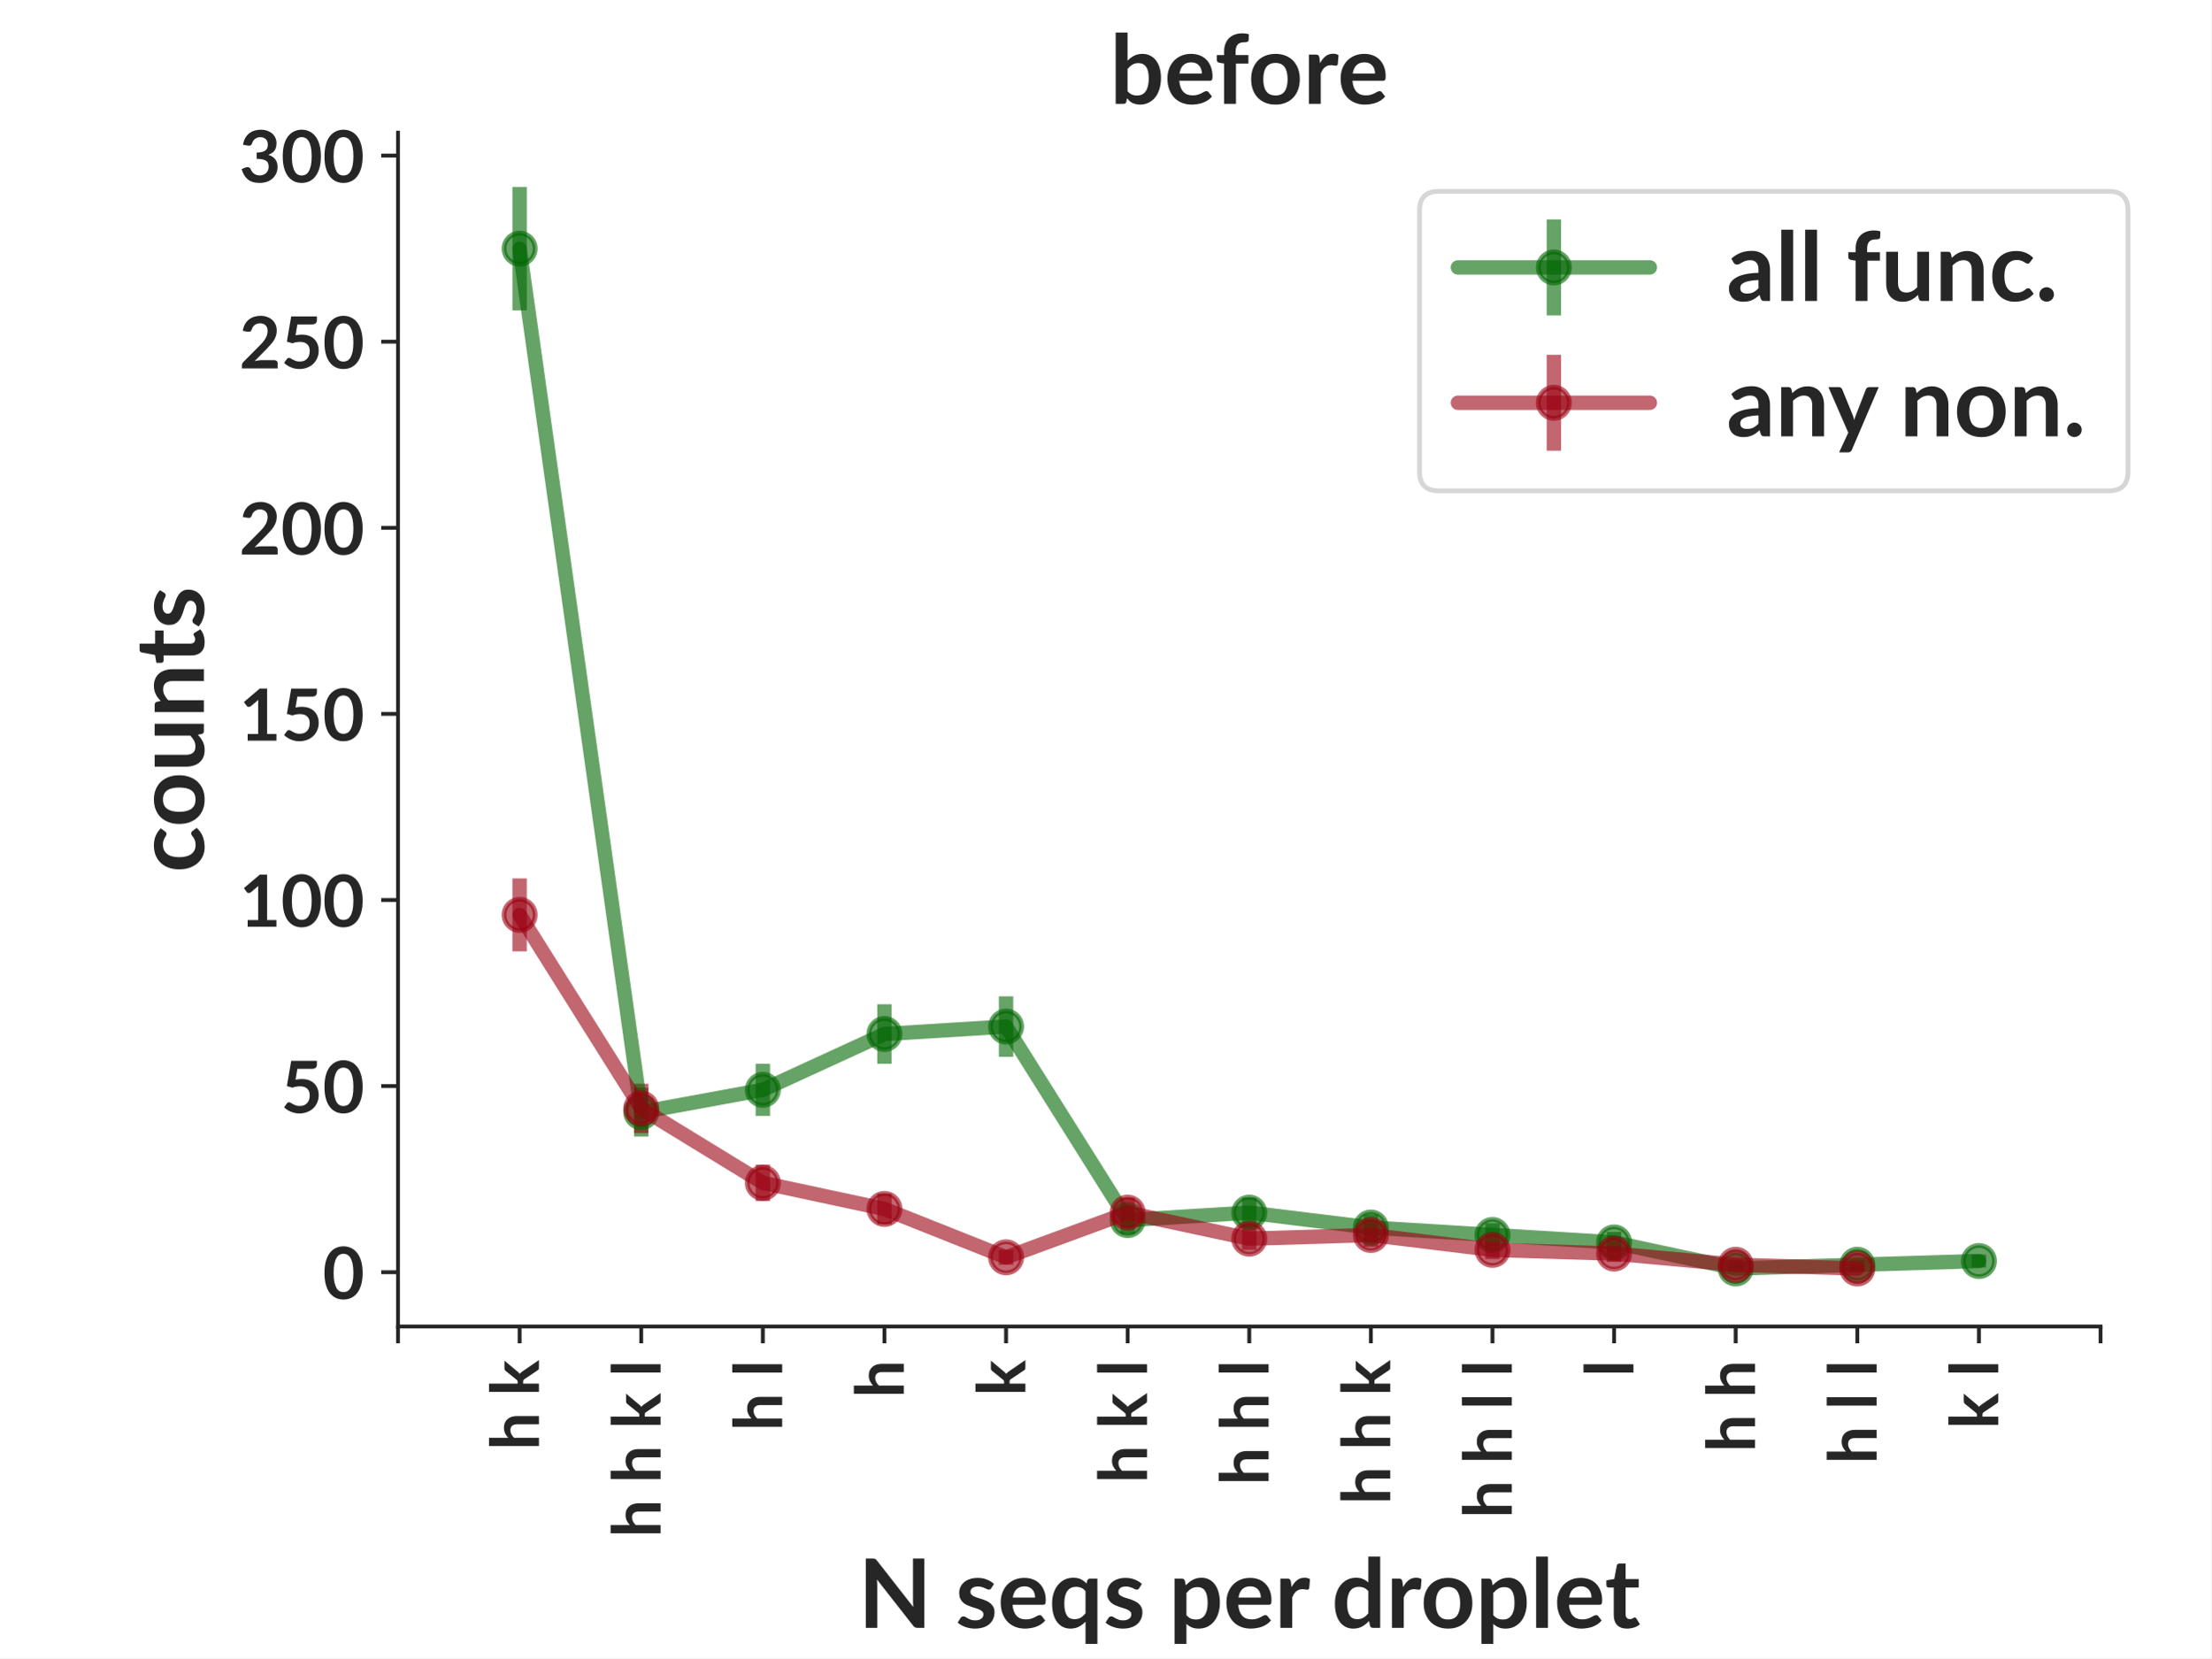
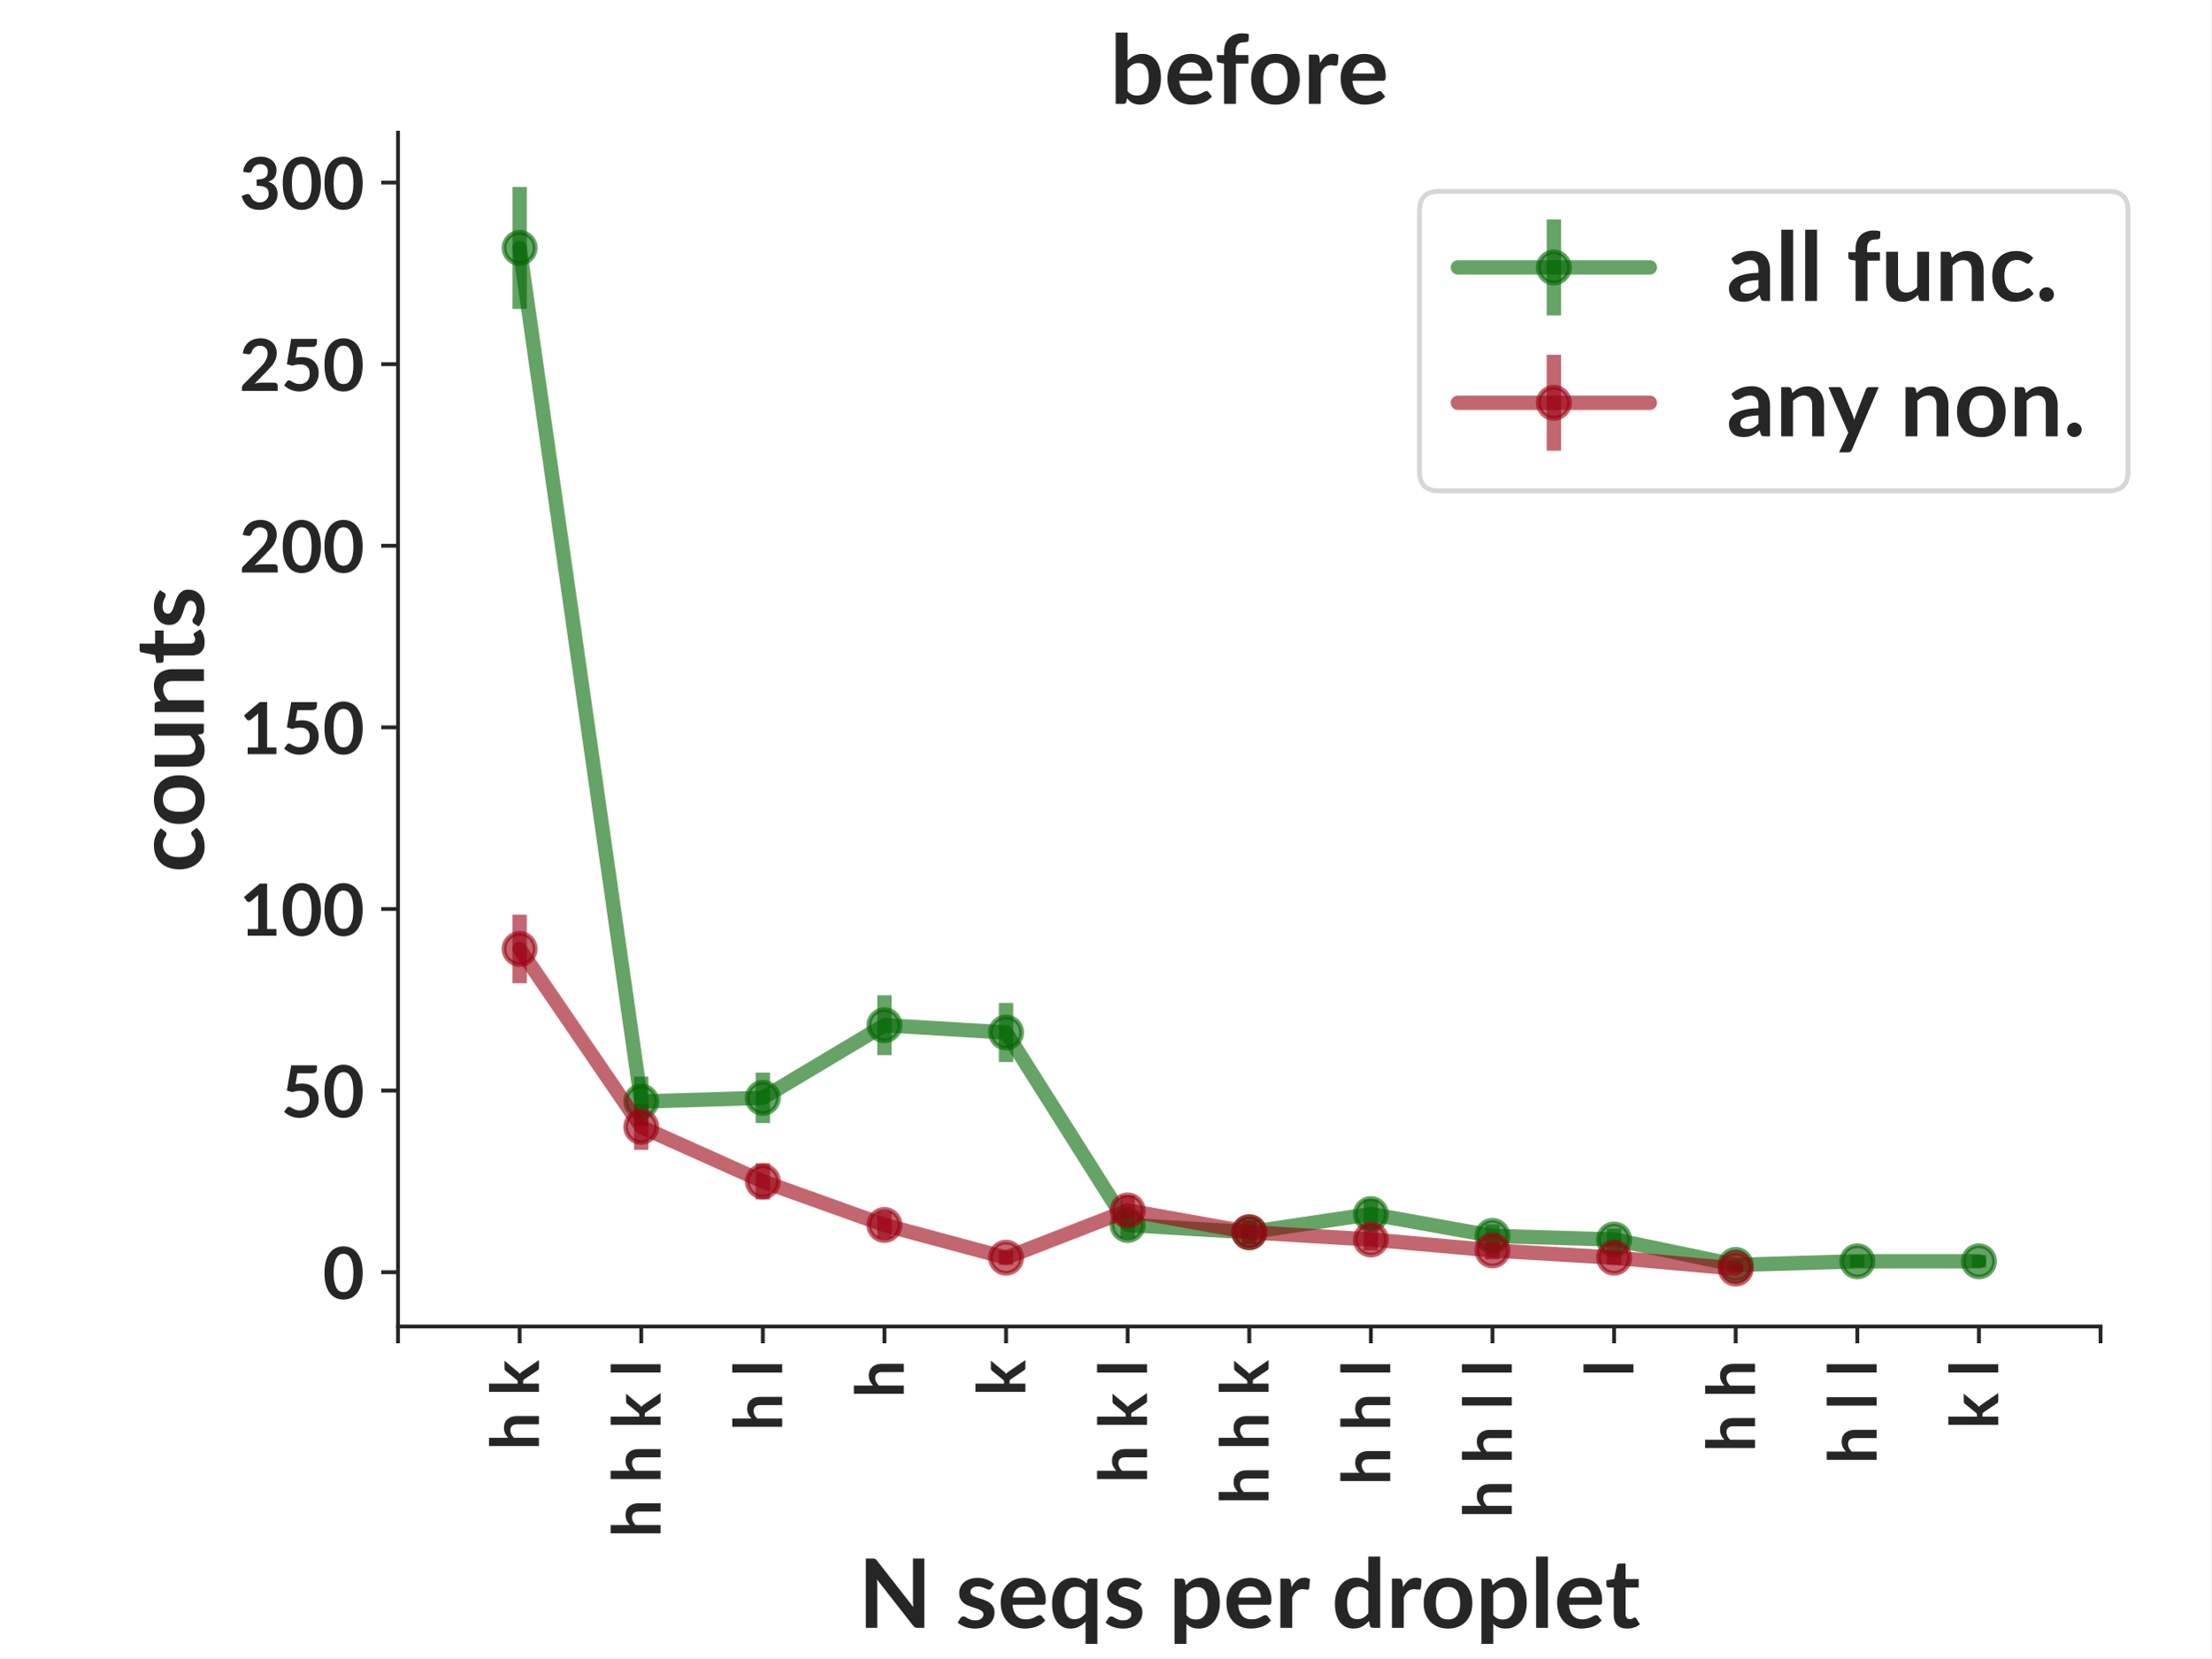
<svg xmlns="http://www.w3.org/2000/svg" xmlns:xlink="http://www.w3.org/1999/xlink" width="460.8pt" height="345.6pt" viewBox="0 0 460.8 345.6" version="1.1">
  <defs>
    <style type="text/css">*{stroke-linejoin: round; stroke-linecap: butt}</style>
  </defs>
  <g id="figure_1">
    <g id="patch_1">
      <path d="M 0 345.6  L 460.8 345.6  L 460.8 0  L 0 0  z " style="fill: #ffffff" />
    </g>
    <g id="axes_1">
      <g id="patch_2">
        <path d="M 82.944 276.48  L 437.76 276.48  L 437.76 27.648  L 82.944 27.648  z " style="fill: #ffffff" />
      </g>
      <g id="matplotlib.axis_1">
        <g id="xtick_1">
          <g id="line2d_1">
            <defs>
-               <path id="m51df8572fc" d="M 0 0  L 0 3.5  " style="stroke: #262626; stroke-width: 0.8" />
+               <path id="m51bdcc3506" d="M 0 0  L 0 3.5  " style="stroke: #262626; stroke-width: 0.8" />
            </defs>
            <g>
-               <use xlink:href="#m51df8572fc" x="82.944" y="276.48" style="fill: #262626; stroke: #262626; stroke-width: 0.8" />
+               <use xlink:href="#m51bdcc3506" x="82.944" y="276.48" style="fill: #262626; stroke: #262626; stroke-width: 0.8" />
            </g>
          </g>
        </g>
        <g id="xtick_2">
          <g id="line2d_2">
            <g>
-               <use xlink:href="#m51df8572fc" x="108.288" y="276.48" style="fill: #262626; stroke: #262626; stroke-width: 0.8" />
+               <use xlink:href="#m51bdcc3506" x="108.288" y="276.48" style="fill: #262626; stroke: #262626; stroke-width: 0.8" />
            </g>
          </g>
          <g id="text_1">
            <text style="font-weight: 700; font-size: 14px; font-family: 'Lato'; fill: #262626" transform="translate(112.3163 302.2619) rotate(-90)">h k</text>
          </g>
        </g>
        <g id="xtick_3">
          <g id="line2d_3">
            <g>
-               <use xlink:href="#m51df8572fc" x="133.632" y="276.48" style="fill: #262626; stroke: #262626; stroke-width: 0.8" />
+               <use xlink:href="#m51bdcc3506" x="133.632" y="276.48" style="fill: #262626; stroke: #262626; stroke-width: 0.8" />
            </g>
          </g>
          <g id="text_2">
            <text style="font-weight: 700; font-size: 14px; font-family: 'Lato'; fill: #262626" transform="translate(137.6603 320.44) rotate(-90)">h h k l</text>
          </g>
        </g>
        <g id="xtick_4">
          <g id="line2d_4">
            <g>
-               <use xlink:href="#m51df8572fc" x="158.976" y="276.48" style="fill: #262626; stroke: #262626; stroke-width: 0.8" />
+               <use xlink:href="#m51bdcc3506" x="158.976" y="276.48" style="fill: #262626; stroke: #262626; stroke-width: 0.8" />
            </g>
          </g>
          <g id="text_3">
            <text style="font-weight: 700; font-size: 14px; font-family: 'Lato'; fill: #262626" transform="translate(163.0043 298.2566) rotate(-90)">h l</text>
          </g>
        </g>
        <g id="xtick_5">
          <g id="line2d_5">
            <g>
-               <use xlink:href="#m51df8572fc" x="184.32" y="276.48" style="fill: #262626; stroke: #262626; stroke-width: 0.8" />
+               <use xlink:href="#m51bdcc3506" x="184.32" y="276.48" style="fill: #262626; stroke: #262626; stroke-width: 0.8" />
            </g>
          </g>
          <g id="text_4">
            <text style="font-weight: 700; font-size: 14px; font-family: 'Lato'; fill: #262626" transform="translate(188.3483 291.3769) rotate(-90)">h</text>
          </g>
        </g>
        <g id="xtick_6">
          <g id="line2d_6">
            <g>
-               <use xlink:href="#m51df8572fc" x="209.664" y="276.48" style="fill: #262626; stroke: #262626; stroke-width: 0.8" />
+               <use xlink:href="#m51bdcc3506" x="209.664" y="276.48" style="fill: #262626; stroke: #262626; stroke-width: 0.8" />
            </g>
          </g>
          <g id="text_5">
            <text style="font-weight: 700; font-size: 14px; font-family: 'Lato'; fill: #262626" transform="translate(213.6923 290.9634) rotate(-90)">k</text>
          </g>
        </g>
        <g id="xtick_7">
          <g id="line2d_7">
            <g>
-               <use xlink:href="#m51df8572fc" x="235.008" y="276.48" style="fill: #262626; stroke: #262626; stroke-width: 0.8" />
+               <use xlink:href="#m51bdcc3506" x="235.008" y="276.48" style="fill: #262626; stroke: #262626; stroke-width: 0.8" />
            </g>
          </g>
          <g id="text_6">
            <text style="font-weight: 700; font-size: 14px; font-family: 'Lato'; fill: #262626" transform="translate(239.0363 309.1416) rotate(-90)">h k l</text>
          </g>
        </g>
        <g id="xtick_8">
          <g id="line2d_8">
            <g>
-               <use xlink:href="#m51df8572fc" x="260.352" y="276.48" style="fill: #262626; stroke: #262626; stroke-width: 0.8" />
+               <use xlink:href="#m51bdcc3506" x="260.352" y="276.48" style="fill: #262626; stroke: #262626; stroke-width: 0.8" />
            </g>
          </g>
          <g id="text_7">
-             <text style="font-weight: 700; font-size: 14px; font-family: 'Lato'; fill: #262626" transform="translate(264.3803 309.555) rotate(-90)">h h l</text>
+             <text style="font-weight: 700; font-size: 14px; font-family: 'Lato'; fill: #262626" transform="translate(264.3803 313.5603) rotate(-90)">h h k</text>
          </g>
        </g>
        <g id="xtick_9">
          <g id="line2d_9">
            <g>
-               <use xlink:href="#m51df8572fc" x="285.696" y="276.48" style="fill: #262626; stroke: #262626; stroke-width: 0.8" />
+               <use xlink:href="#m51bdcc3506" x="285.696" y="276.48" style="fill: #262626; stroke: #262626; stroke-width: 0.8" />
            </g>
          </g>
          <g id="text_8">
-             <text style="font-weight: 700; font-size: 14px; font-family: 'Lato'; fill: #262626" transform="translate(289.7243 313.5603) rotate(-90)">h h k</text>
+             <text style="font-weight: 700; font-size: 14px; font-family: 'Lato'; fill: #262626" transform="translate(289.7243 309.555) rotate(-90)">h h l</text>
          </g>
        </g>
        <g id="xtick_10">
          <g id="line2d_10">
            <g>
-               <use xlink:href="#m51df8572fc" x="311.04" y="276.48" style="fill: #262626; stroke: #262626; stroke-width: 0.8" />
+               <use xlink:href="#m51bdcc3506" x="311.04" y="276.48" style="fill: #262626; stroke: #262626; stroke-width: 0.8" />
            </g>
          </g>
          <g id="text_9">
            <text style="font-weight: 700; font-size: 14px; font-family: 'Lato'; fill: #262626" transform="translate(315.0683 316.4347) rotate(-90)">h h l l</text>
          </g>
        </g>
        <g id="xtick_11">
          <g id="line2d_11">
            <g>
-               <use xlink:href="#m51df8572fc" x="336.384" y="276.48" style="fill: #262626; stroke: #262626; stroke-width: 0.8" />
+               <use xlink:href="#m51bdcc3506" x="336.384" y="276.48" style="fill: #262626; stroke: #262626; stroke-width: 0.8" />
            </g>
          </g>
          <g id="text_10">
            <text style="font-weight: 700; font-size: 14px; font-family: 'Lato'; fill: #262626" transform="translate(340.4123 286.9581) rotate(-90)">l</text>
          </g>
        </g>
        <g id="xtick_12">
          <g id="line2d_12">
            <g>
-               <use xlink:href="#m51df8572fc" x="361.728" y="276.48" style="fill: #262626; stroke: #262626; stroke-width: 0.8" />
+               <use xlink:href="#m51bdcc3506" x="361.728" y="276.48" style="fill: #262626; stroke: #262626; stroke-width: 0.8" />
            </g>
          </g>
          <g id="text_11">
            <text style="font-weight: 700; font-size: 14px; font-family: 'Lato'; fill: #262626" transform="translate(365.7563 302.6753) rotate(-90)">h h</text>
          </g>
        </g>
        <g id="xtick_13">
          <g id="line2d_13">
            <g>
-               <use xlink:href="#m51df8572fc" x="387.072" y="276.48" style="fill: #262626; stroke: #262626; stroke-width: 0.8" />
+               <use xlink:href="#m51bdcc3506" x="387.072" y="276.48" style="fill: #262626; stroke: #262626; stroke-width: 0.8" />
            </g>
          </g>
          <g id="text_12">
            <text style="font-weight: 700; font-size: 14px; font-family: 'Lato'; fill: #262626" transform="translate(391.1003 305.1363) rotate(-90)">h l l</text>
          </g>
        </g>
        <g id="xtick_14">
          <g id="line2d_14">
            <g>
-               <use xlink:href="#m51df8572fc" x="412.416" y="276.48" style="fill: #262626; stroke: #262626; stroke-width: 0.8" />
+               <use xlink:href="#m51bdcc3506" x="412.416" y="276.48" style="fill: #262626; stroke: #262626; stroke-width: 0.8" />
            </g>
          </g>
          <g id="text_13">
            <text style="font-weight: 700; font-size: 14px; font-family: 'Lato'; fill: #262626" transform="translate(416.4443 297.8431) rotate(-90)">k l</text>
          </g>
        </g>
        <g id="xtick_15">
          <g id="line2d_15">
            <g>
-               <use xlink:href="#m51df8572fc" x="437.76" y="276.48" style="fill: #262626; stroke: #262626; stroke-width: 0.8" />
+               <use xlink:href="#m51bdcc3506" x="437.76" y="276.48" style="fill: #262626; stroke: #262626; stroke-width: 0.8" />
            </g>
          </g>
        </g>
        <g id="text_14">
          <text style="font-weight: 700; font-size: 20px; font-family: 'Lato'; text-anchor: middle; fill: #262626" x="260.352" y="339.299" transform="rotate(-0 260.352 339.2994)">N seqs per droplet</text>
        </g>
      </g>
      <g id="matplotlib.axis_2">
        <g id="ytick_1">
          <g id="line2d_16">
            <defs>
-               <path id="m192cd824f1" d="M 0 0  L -3.5 0  " style="stroke: #262626; stroke-width: 0.8" />
+               <path id="m4f0a40a775" d="M 0 0  L -3.5 0  " style="stroke: #262626; stroke-width: 0.8" />
            </defs>
            <g>
-               <use xlink:href="#m192cd824f1" x="82.944" y="265.169" style="fill: #262626; stroke: #262626; stroke-width: 0.8" />
+               <use xlink:href="#m4f0a40a775" x="82.944" y="265.169" style="fill: #262626; stroke: #262626; stroke-width: 0.8" />
            </g>
          </g>
          <g id="text_15">
            <text style="font-weight: 700; font-size: 15px; font-family: 'Lato'; text-anchor: end; fill: #262626" x="75.944" y="270.742" transform="rotate(-0 75.944 270.7417)">0</text>
          </g>
        </g>
        <g id="ytick_2">
          <g id="line2d_17">
            <g>
-               <use xlink:href="#m192cd824f1" x="82.944" y="226.379" style="fill: #262626; stroke: #262626; stroke-width: 0.8" />
+               <use xlink:href="#m4f0a40a775" x="82.944" y="227.315" style="fill: #262626; stroke: #262626; stroke-width: 0.8" />
            </g>
          </g>
          <g id="text_16">
-             <text style="font-weight: 700; font-size: 15px; font-family: 'Lato'; text-anchor: end; fill: #262626" x="75.944" y="231.952" transform="rotate(-0 75.944 231.9516)">50</text>
+             <text style="font-weight: 700; font-size: 15px; font-family: 'Lato'; text-anchor: end; fill: #262626" x="75.944" y="232.888" transform="rotate(-0 75.944 232.8876)">50</text>
          </g>
        </g>
        <g id="ytick_3">
          <g id="line2d_18">
            <g>
-               <use xlink:href="#m192cd824f1" x="82.944" y="187.589" style="fill: #262626; stroke: #262626; stroke-width: 0.8" />
+               <use xlink:href="#m4f0a40a775" x="82.944" y="189.461" style="fill: #262626; stroke: #262626; stroke-width: 0.8" />
            </g>
          </g>
          <g id="text_17">
-             <text style="font-weight: 700; font-size: 15px; font-family: 'Lato'; text-anchor: end; fill: #262626" x="75.944" y="193.161" transform="rotate(-0 75.944 193.1615)">100</text>
+             <text style="font-weight: 700; font-size: 15px; font-family: 'Lato'; text-anchor: end; fill: #262626" x="75.944" y="195.033" transform="rotate(-0 75.944 195.0334)">100</text>
          </g>
        </g>
        <g id="ytick_4">
          <g id="line2d_19">
            <g>
-               <use xlink:href="#m192cd824f1" x="82.944" y="148.799" style="fill: #262626; stroke: #262626; stroke-width: 0.8" />
+               <use xlink:href="#m4f0a40a775" x="82.944" y="151.607" style="fill: #262626; stroke: #262626; stroke-width: 0.8" />
            </g>
          </g>
          <g id="text_18">
-             <text style="font-weight: 700; font-size: 15px; font-family: 'Lato'; text-anchor: end; fill: #262626" x="75.944" y="154.371" transform="rotate(-0 75.944 154.3713)">150</text>
+             <text style="font-weight: 700; font-size: 15px; font-family: 'Lato'; text-anchor: end; fill: #262626" x="75.944" y="157.179" transform="rotate(-0 75.944 157.1793)">150</text>
          </g>
        </g>
        <g id="ytick_5">
          <g id="line2d_20">
            <g>
-               <use xlink:href="#m192cd824f1" x="82.944" y="110.009" style="fill: #262626; stroke: #262626; stroke-width: 0.8" />
+               <use xlink:href="#m4f0a40a775" x="82.944" y="113.753" style="fill: #262626; stroke: #262626; stroke-width: 0.8" />
            </g>
          </g>
          <g id="text_19">
-             <text style="font-weight: 700; font-size: 15px; font-family: 'Lato'; text-anchor: end; fill: #262626" x="75.944" y="115.581" transform="rotate(-0 75.944 115.5812)">200</text>
+             <text style="font-weight: 700; font-size: 15px; font-family: 'Lato'; text-anchor: end; fill: #262626" x="75.944" y="119.325" transform="rotate(-0 75.944 119.3252)">200</text>
          </g>
        </g>
        <g id="ytick_6">
          <g id="line2d_21">
            <g>
-               <use xlink:href="#m192cd824f1" x="82.944" y="71.219" style="fill: #262626; stroke: #262626; stroke-width: 0.8" />
+               <use xlink:href="#m4f0a40a775" x="82.944" y="75.899" style="fill: #262626; stroke: #262626; stroke-width: 0.8" />
            </g>
          </g>
          <g id="text_20">
-             <text style="font-weight: 700; font-size: 15px; font-family: 'Lato'; text-anchor: end; fill: #262626" x="75.944" y="76.791" transform="rotate(-0 75.944 76.7911)">250</text>
+             <text style="font-weight: 700; font-size: 15px; font-family: 'Lato'; text-anchor: end; fill: #262626" x="75.944" y="81.471" transform="rotate(-0 75.944 81.47104)">250</text>
          </g>
        </g>
        <g id="ytick_7">
          <g id="line2d_22">
            <g>
-               <use xlink:href="#m192cd824f1" x="82.944" y="32.429" style="fill: #262626; stroke: #262626; stroke-width: 0.8" />
+               <use xlink:href="#m4f0a40a775" x="82.944" y="38.045" style="fill: #262626; stroke: #262626; stroke-width: 0.8" />
            </g>
          </g>
          <g id="text_21">
-             <text style="font-weight: 700; font-size: 15px; font-family: 'Lato'; text-anchor: end; fill: #262626" x="75.944" y="38.001" transform="rotate(-0 75.944 38.00098)">300</text>
+             <text style="font-weight: 700; font-size: 15px; font-family: 'Lato'; text-anchor: end; fill: #262626" x="75.944" y="43.617" transform="rotate(-0 75.944 43.6169)">300</text>
          </g>
        </g>
        <g id="text_22">
          <text style="font-weight: 700; font-size: 20px; font-family: 'Lato'; text-anchor: middle; fill: #262626" x="42.494" y="152.064" transform="rotate(-90 42.494 152.064)">counts</text>
        </g>
      </g>
      <g id="LineCollection_1">
-         <path d="M 108.288 64.689  L 108.288 38.959  " clip-path="url(#pf6da115113)" style="fill: none; stroke: #006600; stroke-opacity: 0.6; stroke-width: 3" />
-         <path d="M 133.632 236.897  L 133.632 226.723  " clip-path="url(#pf6da115113)" style="fill: none; stroke: #006600; stroke-opacity: 0.6; stroke-width: 3" />
-         <path d="M 158.976 232.586  L 158.976 221.725  " clip-path="url(#pf6da115113)" style="fill: none; stroke: #006600; stroke-opacity: 0.6; stroke-width: 3" />
-         <path d="M 184.32 221.725  L 184.32 209.312  " clip-path="url(#pf6da115113)" style="fill: none; stroke: #006600; stroke-opacity: 0.6; stroke-width: 3" />
-         <path d="M 209.664 220.269  L 209.664 207.664  " clip-path="url(#pf6da115113)" style="fill: none; stroke: #006600; stroke-opacity: 0.6; stroke-width: 3" />
-         <path d="M 235.008 257.211  L 235.008 251.405  " clip-path="url(#pf6da115113)" style="fill: none; stroke: #006600; stroke-opacity: 0.6; stroke-width: 3" />
-         <path d="M 260.352 255.86  L 260.352 249.653  " clip-path="url(#pf6da115113)" style="fill: none; stroke: #006600; stroke-opacity: 0.6; stroke-width: 3" />
-         <path d="M 285.696 258.547  L 285.696 253.172  " clip-path="url(#pf6da115113)" style="fill: none; stroke: #006600; stroke-opacity: 0.6; stroke-width: 3" />
-         <path d="M 311.04 259.865  L 311.04 254.958  " clip-path="url(#pf6da115113)" style="fill: none; stroke: #006600; stroke-opacity: 0.6; stroke-width: 3" />
-         <path d="M 336.384 261.157  L 336.384 256.769  " clip-path="url(#pf6da115113)" style="fill: none; stroke: #006600; stroke-opacity: 0.6; stroke-width: 3" />
-         <path d="M 361.728 265.169  L 361.728 263.618  " clip-path="url(#pf6da115113)" style="fill: none; stroke: #006600; stroke-opacity: 0.6; stroke-width: 3" />
-         <path d="M 387.072 264.715  L 387.072 262.521  " clip-path="url(#pf6da115113)" style="fill: none; stroke: #006600; stroke-opacity: 0.6; stroke-width: 3" />
-         <path d="M 412.416 264.186  L 412.416 261.498  " clip-path="url(#pf6da115113)" style="fill: none; stroke: #006600; stroke-opacity: 0.6; stroke-width: 3" />
+         <path d="M 108.288 64.386  L 108.288 38.959  " clip-path="url(#p6bc424a8a9)" style="fill: none; stroke: #006600; stroke-opacity: 0.6; stroke-width: 3" />
+         <path d="M 133.632 234.777  L 133.632 224.396  " clip-path="url(#p6bc424a8a9)" style="fill: none; stroke: #006600; stroke-opacity: 0.6; stroke-width: 3" />
+         <path d="M 158.976 234.075  L 158.976 223.584  " clip-path="url(#p6bc424a8a9)" style="fill: none; stroke: #006600; stroke-opacity: 0.6; stroke-width: 3" />
+         <path d="M 184.32 219.931  L 184.32 207.445  " clip-path="url(#p6bc424a8a9)" style="fill: none; stroke: #006600; stroke-opacity: 0.6; stroke-width: 3" />
+         <path d="M 209.664 221.353  L 209.664 209.051  " clip-path="url(#p6bc424a8a9)" style="fill: none; stroke: #006600; stroke-opacity: 0.6; stroke-width: 3" />
+         <path d="M 235.008 258.057  L 235.008 252.598  " clip-path="url(#p6bc424a8a9)" style="fill: none; stroke: #006600; stroke-opacity: 0.6; stroke-width: 3" />
+         <path d="M 260.352 259.353  L 260.352 254.331  " clip-path="url(#p6bc424a8a9)" style="fill: none; stroke: #006600; stroke-opacity: 0.6; stroke-width: 3" />
+         <path d="M 285.696 256.084  L 285.696 250.028  " clip-path="url(#p6bc424a8a9)" style="fill: none; stroke: #006600; stroke-opacity: 0.6; stroke-width: 3" />
+         <path d="M 311.04 259.993  L 311.04 255.205  " clip-path="url(#p6bc424a8a9)" style="fill: none; stroke: #006600; stroke-opacity: 0.6; stroke-width: 3" />
+         <path d="M 336.384 260.627  L 336.384 256.084  " clip-path="url(#p6bc424a8a9)" style="fill: none; stroke: #006600; stroke-opacity: 0.6; stroke-width: 3" />
+         <path d="M 361.728 264.726  L 361.728 262.585  " clip-path="url(#p6bc424a8a9)" style="fill: none; stroke: #006600; stroke-opacity: 0.6; stroke-width: 3" />
+         <path d="M 387.072 264.21  L 387.072 261.587  " clip-path="url(#p6bc424a8a9)" style="fill: none; stroke: #006600; stroke-opacity: 0.6; stroke-width: 3" />
+         <path d="M 412.416 264.21  L 412.416 261.587  " clip-path="url(#p6bc424a8a9)" style="fill: none; stroke: #006600; stroke-opacity: 0.6; stroke-width: 3" />
      </g>
      <g id="LineCollection_2">
-         <path d="M 108.288 198.294  L 108.288 183.091  " clip-path="url(#pf6da115113)" style="fill: none; stroke: #990012; stroke-opacity: 0.6; stroke-width: 3" />
-         <path d="M 133.632 236.18  L 133.632 225.888  " clip-path="url(#pf6da115113)" style="fill: none; stroke: #990012; stroke-opacity: 0.6; stroke-width: 3" />
-         <path d="M 158.976 250.351  L 158.976 242.75  " clip-path="url(#pf6da115113)" style="fill: none; stroke: #990012; stroke-opacity: 0.6; stroke-width: 3" />
-         <path d="M 184.32 255.18  L 184.32 248.782  " clip-path="url(#pf6da115113)" style="fill: none; stroke: #990012; stroke-opacity: 0.6; stroke-width: 3" />
-         <path d="M 209.664 263.618  L 209.664 260.515  " clip-path="url(#pf6da115113)" style="fill: none; stroke: #990012; stroke-opacity: 0.6; stroke-width: 3" />
-         <path d="M 235.008 255.86  L 235.008 249.653  " clip-path="url(#pf6da115113)" style="fill: none; stroke: #990012; stroke-opacity: 0.6; stroke-width: 3" />
-         <path d="M 260.352 260.515  L 260.352 255.86  " clip-path="url(#pf6da115113)" style="fill: none; stroke: #990012; stroke-opacity: 0.6; stroke-width: 3" />
-         <path d="M 285.696 259.865  L 285.696 254.958  " clip-path="url(#pf6da115113)" style="fill: none; stroke: #990012; stroke-opacity: 0.6; stroke-width: 3" />
-         <path d="M 311.04 262.415  L 311.04 258.614  " clip-path="url(#pf6da115113)" style="fill: none; stroke: #990012; stroke-opacity: 0.6; stroke-width: 3" />
-         <path d="M 336.384 263.025  L 336.384 259.556  " clip-path="url(#pf6da115113)" style="fill: none; stroke: #990012; stroke-opacity: 0.6; stroke-width: 3" />
-         <path d="M 361.728 264.715  L 361.728 262.521  " clip-path="url(#pf6da115113)" style="fill: none; stroke: #990012; stroke-opacity: 0.6; stroke-width: 3" />
-         <path d="M 387.072 265.169  L 387.072 263.618  " clip-path="url(#pf6da115113)" style="fill: none; stroke: #990012; stroke-opacity: 0.6; stroke-width: 3" />
+         <path d="M 108.288 204.931  L 108.288 190.647  " clip-path="url(#p6bc424a8a9)" style="fill: none; stroke: #990012; stroke-opacity: 0.6; stroke-width: 3" />
+         <path d="M 133.632 239.674  L 133.632 230.098  " clip-path="url(#p6bc424a8a9)" style="fill: none; stroke: #990012; stroke-opacity: 0.6; stroke-width: 3" />
+         <path d="M 158.976 250.028  L 158.976 242.457  " clip-path="url(#p6bc424a8a9)" style="fill: none; stroke: #990012; stroke-opacity: 0.6; stroke-width: 3" />
+         <path d="M 184.32 258.057  L 184.32 252.598  " clip-path="url(#p6bc424a8a9)" style="fill: none; stroke: #990012; stroke-opacity: 0.6; stroke-width: 3" />
+         <path d="M 209.664 263.655  L 209.664 260.627  " clip-path="url(#p6bc424a8a9)" style="fill: none; stroke: #990012; stroke-opacity: 0.6; stroke-width: 3" />
+         <path d="M 235.008 255.421  L 235.008 249.178  " clip-path="url(#p6bc424a8a9)" style="fill: none; stroke: #990012; stroke-opacity: 0.6; stroke-width: 3" />
+         <path d="M 260.352 259.353  L 260.352 254.331  " clip-path="url(#p6bc424a8a9)" style="fill: none; stroke: #990012; stroke-opacity: 0.6; stroke-width: 3" />
+         <path d="M 285.696 260.627  L 285.696 256.084  " clip-path="url(#p6bc424a8a9)" style="fill: none; stroke: #990012; stroke-opacity: 0.6; stroke-width: 3" />
+         <path d="M 311.04 262.481  L 311.04 258.772  " clip-path="url(#p6bc424a8a9)" style="fill: none; stroke: #990012; stroke-opacity: 0.6; stroke-width: 3" />
+         <path d="M 336.384 263.655  L 336.384 260.627  " clip-path="url(#p6bc424a8a9)" style="fill: none; stroke: #990012; stroke-opacity: 0.6; stroke-width: 3" />
+         <path d="M 361.728 265.169  L 361.728 263.655  " clip-path="url(#p6bc424a8a9)" style="fill: none; stroke: #990012; stroke-opacity: 0.6; stroke-width: 3" />
      </g>
      <g id="line2d_23">
-         <path d="M 108.288 51.824  L 133.632 231.81  L 158.976 227.155  L 184.32 215.518  L 209.664 213.966  L 235.008 254.308  L 260.352 252.757  L 285.696 255.86  L 311.04 257.411  L 336.384 258.963  L 361.728 264.394  L 387.072 263.618  L 412.416 262.842  " clip-path="url(#pf6da115113)" style="fill: none; stroke: #006600; stroke-opacity: 0.6; stroke-width: 3; stroke-linecap: round" />
+         <path d="M 108.288 51.672  L 133.632 229.587  L 158.976 228.829  L 184.32 213.688  L 209.664 215.202  L 235.008 255.327  L 260.352 256.842  L 285.696 253.056  L 311.04 257.599  L 336.384 258.356  L 361.728 263.655  L 387.072 262.898  L 412.416 262.898  " clip-path="url(#p6bc424a8a9)" style="fill: none; stroke: #006600; stroke-opacity: 0.6; stroke-width: 3; stroke-linecap: round" />
        <defs>
-           <path id="mb96d1917b8" d="M 0 3.25  C 0.862 3.25 1.689 2.908 2.298 2.298  C 2.908 1.689 3.25 0.862 3.25 0  C 3.25 -0.862 2.908 -1.689 2.298 -2.298  C 1.689 -2.908 0.862 -3.25 0 -3.25  C -0.862 -3.25 -1.689 -2.908 -2.298 -2.298  C -2.908 -1.689 -3.25 -0.862 -3.25 0  C -3.25 0.862 -2.908 1.689 -2.298 2.298  C -1.689 2.908 -0.862 3.25 0 3.25  z " style="stroke: #006600; stroke-opacity: 0.6" />
+           <path id="me2a8963af9" d="M 0 3.25  C 0.862 3.25 1.689 2.908 2.298 2.298  C 2.908 1.689 3.25 0.862 3.25 0  C 3.25 -0.862 2.908 -1.689 2.298 -2.298  C 1.689 -2.908 0.862 -3.25 0 -3.25  C -0.862 -3.25 -1.689 -2.908 -2.298 -2.298  C -2.908 -1.689 -3.25 -0.862 -3.25 0  C -3.25 0.862 -2.908 1.689 -2.298 2.298  C -1.689 2.908 -0.862 3.25 0 3.25  z " style="stroke: #006600; stroke-opacity: 0.6" />
        </defs>
-         <g clip-path="url(#pf6da115113)">
-           <use xlink:href="#mb96d1917b8" x="108.288" y="51.824" style="fill: #006600; fill-opacity: 0.6; stroke: #006600; stroke-opacity: 0.6" />
-           <use xlink:href="#mb96d1917b8" x="133.632" y="231.81" style="fill: #006600; fill-opacity: 0.6; stroke: #006600; stroke-opacity: 0.6" />
-           <use xlink:href="#mb96d1917b8" x="158.976" y="227.155" style="fill: #006600; fill-opacity: 0.6; stroke: #006600; stroke-opacity: 0.6" />
-           <use xlink:href="#mb96d1917b8" x="184.32" y="215.518" style="fill: #006600; fill-opacity: 0.6; stroke: #006600; stroke-opacity: 0.6" />
-           <use xlink:href="#mb96d1917b8" x="209.664" y="213.966" style="fill: #006600; fill-opacity: 0.6; stroke: #006600; stroke-opacity: 0.6" />
-           <use xlink:href="#mb96d1917b8" x="235.008" y="254.308" style="fill: #006600; fill-opacity: 0.6; stroke: #006600; stroke-opacity: 0.6" />
-           <use xlink:href="#mb96d1917b8" x="260.352" y="252.757" style="fill: #006600; fill-opacity: 0.6; stroke: #006600; stroke-opacity: 0.6" />
-           <use xlink:href="#mb96d1917b8" x="285.696" y="255.86" style="fill: #006600; fill-opacity: 0.6; stroke: #006600; stroke-opacity: 0.6" />
-           <use xlink:href="#mb96d1917b8" x="311.04" y="257.411" style="fill: #006600; fill-opacity: 0.6; stroke: #006600; stroke-opacity: 0.6" />
-           <use xlink:href="#mb96d1917b8" x="336.384" y="258.963" style="fill: #006600; fill-opacity: 0.6; stroke: #006600; stroke-opacity: 0.6" />
-           <use xlink:href="#mb96d1917b8" x="361.728" y="264.394" style="fill: #006600; fill-opacity: 0.6; stroke: #006600; stroke-opacity: 0.6" />
-           <use xlink:href="#mb96d1917b8" x="387.072" y="263.618" style="fill: #006600; fill-opacity: 0.6; stroke: #006600; stroke-opacity: 0.6" />
-           <use xlink:href="#mb96d1917b8" x="412.416" y="262.842" style="fill: #006600; fill-opacity: 0.6; stroke: #006600; stroke-opacity: 0.6" />
+         <g clip-path="url(#p6bc424a8a9)">
+           <use xlink:href="#me2a8963af9" x="108.288" y="51.672" style="fill: #006600; fill-opacity: 0.6; stroke: #006600; stroke-opacity: 0.6" />
+           <use xlink:href="#me2a8963af9" x="133.632" y="229.587" style="fill: #006600; fill-opacity: 0.6; stroke: #006600; stroke-opacity: 0.6" />
+           <use xlink:href="#me2a8963af9" x="158.976" y="228.829" style="fill: #006600; fill-opacity: 0.6; stroke: #006600; stroke-opacity: 0.6" />
+           <use xlink:href="#me2a8963af9" x="184.32" y="213.688" style="fill: #006600; fill-opacity: 0.6; stroke: #006600; stroke-opacity: 0.6" />
+           <use xlink:href="#me2a8963af9" x="209.664" y="215.202" style="fill: #006600; fill-opacity: 0.6; stroke: #006600; stroke-opacity: 0.6" />
+           <use xlink:href="#me2a8963af9" x="235.008" y="255.327" style="fill: #006600; fill-opacity: 0.6; stroke: #006600; stroke-opacity: 0.6" />
+           <use xlink:href="#me2a8963af9" x="260.352" y="256.842" style="fill: #006600; fill-opacity: 0.6; stroke: #006600; stroke-opacity: 0.6" />
+           <use xlink:href="#me2a8963af9" x="285.696" y="253.056" style="fill: #006600; fill-opacity: 0.6; stroke: #006600; stroke-opacity: 0.6" />
+           <use xlink:href="#me2a8963af9" x="311.04" y="257.599" style="fill: #006600; fill-opacity: 0.6; stroke: #006600; stroke-opacity: 0.6" />
+           <use xlink:href="#me2a8963af9" x="336.384" y="258.356" style="fill: #006600; fill-opacity: 0.6; stroke: #006600; stroke-opacity: 0.6" />
+           <use xlink:href="#me2a8963af9" x="361.728" y="263.655" style="fill: #006600; fill-opacity: 0.6; stroke: #006600; stroke-opacity: 0.6" />
+           <use xlink:href="#me2a8963af9" x="387.072" y="262.898" style="fill: #006600; fill-opacity: 0.6; stroke: #006600; stroke-opacity: 0.6" />
+           <use xlink:href="#me2a8963af9" x="412.416" y="262.898" style="fill: #006600; fill-opacity: 0.6; stroke: #006600; stroke-opacity: 0.6" />
        </g>
      </g>
      <g id="line2d_24">
-         <path d="M 108.288 190.692  L 133.632 231.034  L 158.976 246.55  L 184.32 251.981  L 209.664 262.066  L 235.008 252.757  L 260.352 258.187  L 285.696 257.411  L 311.04 260.515  L 336.384 261.29  L 361.728 263.618  L 387.072 264.394  " clip-path="url(#pf6da115113)" style="fill: none; stroke: #990012; stroke-opacity: 0.6; stroke-width: 3; stroke-linecap: round" />
+         <path d="M 108.288 197.789  L 133.632 234.886  L 158.976 246.242  L 184.32 255.327  L 209.664 262.141  L 235.008 252.299  L 260.352 256.842  L 285.696 258.356  L 311.04 260.627  L 336.384 262.141  L 361.728 264.412  " clip-path="url(#p6bc424a8a9)" style="fill: none; stroke: #990012; stroke-opacity: 0.6; stroke-width: 3; stroke-linecap: round" />
        <defs>
-           <path id="mf4a7e2f860" d="M 0 3.25  C 0.862 3.25 1.689 2.908 2.298 2.298  C 2.908 1.689 3.25 0.862 3.25 0  C 3.25 -0.862 2.908 -1.689 2.298 -2.298  C 1.689 -2.908 0.862 -3.25 0 -3.25  C -0.862 -3.25 -1.689 -2.908 -2.298 -2.298  C -2.908 -1.689 -3.25 -0.862 -3.25 0  C -3.25 0.862 -2.908 1.689 -2.298 2.298  C -1.689 2.908 -0.862 3.25 0 3.25  z " style="stroke: #990012; stroke-opacity: 0.6" />
+           <path id="m7d445a4464" d="M 0 3.25  C 0.862 3.25 1.689 2.908 2.298 2.298  C 2.908 1.689 3.25 0.862 3.25 0  C 3.25 -0.862 2.908 -1.689 2.298 -2.298  C 1.689 -2.908 0.862 -3.25 0 -3.25  C -0.862 -3.25 -1.689 -2.908 -2.298 -2.298  C -2.908 -1.689 -3.25 -0.862 -3.25 0  C -3.25 0.862 -2.908 1.689 -2.298 2.298  C -1.689 2.908 -0.862 3.25 0 3.25  z " style="stroke: #990012; stroke-opacity: 0.6" />
        </defs>
-         <g clip-path="url(#pf6da115113)">
-           <use xlink:href="#mf4a7e2f860" x="108.288" y="190.692" style="fill: #990012; fill-opacity: 0.6; stroke: #990012; stroke-opacity: 0.6" />
-           <use xlink:href="#mf4a7e2f860" x="133.632" y="231.034" style="fill: #990012; fill-opacity: 0.6; stroke: #990012; stroke-opacity: 0.6" />
-           <use xlink:href="#mf4a7e2f860" x="158.976" y="246.55" style="fill: #990012; fill-opacity: 0.6; stroke: #990012; stroke-opacity: 0.6" />
-           <use xlink:href="#mf4a7e2f860" x="184.32" y="251.981" style="fill: #990012; fill-opacity: 0.6; stroke: #990012; stroke-opacity: 0.6" />
-           <use xlink:href="#mf4a7e2f860" x="209.664" y="262.066" style="fill: #990012; fill-opacity: 0.6; stroke: #990012; stroke-opacity: 0.6" />
-           <use xlink:href="#mf4a7e2f860" x="235.008" y="252.757" style="fill: #990012; fill-opacity: 0.6; stroke: #990012; stroke-opacity: 0.6" />
-           <use xlink:href="#mf4a7e2f860" x="260.352" y="258.187" style="fill: #990012; fill-opacity: 0.6; stroke: #990012; stroke-opacity: 0.6" />
-           <use xlink:href="#mf4a7e2f860" x="285.696" y="257.411" style="fill: #990012; fill-opacity: 0.6; stroke: #990012; stroke-opacity: 0.6" />
-           <use xlink:href="#mf4a7e2f860" x="311.04" y="260.515" style="fill: #990012; fill-opacity: 0.6; stroke: #990012; stroke-opacity: 0.6" />
-           <use xlink:href="#mf4a7e2f860" x="336.384" y="261.29" style="fill: #990012; fill-opacity: 0.6; stroke: #990012; stroke-opacity: 0.6" />
-           <use xlink:href="#mf4a7e2f860" x="361.728" y="263.618" style="fill: #990012; fill-opacity: 0.6; stroke: #990012; stroke-opacity: 0.6" />
-           <use xlink:href="#mf4a7e2f860" x="387.072" y="264.394" style="fill: #990012; fill-opacity: 0.6; stroke: #990012; stroke-opacity: 0.6" />
+         <g clip-path="url(#p6bc424a8a9)">
+           <use xlink:href="#m7d445a4464" x="108.288" y="197.789" style="fill: #990012; fill-opacity: 0.6; stroke: #990012; stroke-opacity: 0.6" />
+           <use xlink:href="#m7d445a4464" x="133.632" y="234.886" style="fill: #990012; fill-opacity: 0.6; stroke: #990012; stroke-opacity: 0.6" />
+           <use xlink:href="#m7d445a4464" x="158.976" y="246.242" style="fill: #990012; fill-opacity: 0.6; stroke: #990012; stroke-opacity: 0.6" />
+           <use xlink:href="#m7d445a4464" x="184.32" y="255.327" style="fill: #990012; fill-opacity: 0.6; stroke: #990012; stroke-opacity: 0.6" />
+           <use xlink:href="#m7d445a4464" x="209.664" y="262.141" style="fill: #990012; fill-opacity: 0.6; stroke: #990012; stroke-opacity: 0.6" />
+           <use xlink:href="#m7d445a4464" x="235.008" y="252.299" style="fill: #990012; fill-opacity: 0.6; stroke: #990012; stroke-opacity: 0.6" />
+           <use xlink:href="#m7d445a4464" x="260.352" y="256.842" style="fill: #990012; fill-opacity: 0.6; stroke: #990012; stroke-opacity: 0.6" />
+           <use xlink:href="#m7d445a4464" x="285.696" y="258.356" style="fill: #990012; fill-opacity: 0.6; stroke: #990012; stroke-opacity: 0.6" />
+           <use xlink:href="#m7d445a4464" x="311.04" y="260.627" style="fill: #990012; fill-opacity: 0.6; stroke: #990012; stroke-opacity: 0.6" />
+           <use xlink:href="#m7d445a4464" x="336.384" y="262.141" style="fill: #990012; fill-opacity: 0.6; stroke: #990012; stroke-opacity: 0.6" />
+           <use xlink:href="#m7d445a4464" x="361.728" y="264.412" style="fill: #990012; fill-opacity: 0.6; stroke: #990012; stroke-opacity: 0.6" />
        </g>
      </g>
      <g id="patch_3">
        <path d="M 82.944 276.48  L 82.944 27.648  " style="fill: none; stroke: #262626; stroke-width: 0.8; stroke-linejoin: miter; stroke-linecap: square" />
      </g>
      <g id="patch_4">
        <path d="M 82.944 276.48  L 437.76 276.48  " style="fill: none; stroke: #262626; stroke-width: 0.8; stroke-linejoin: miter; stroke-linecap: square" />
      </g>
      <g id="text_23">
        <text style="font-weight: 700; font-size: 20px; font-family: 'Lato'; text-anchor: middle; fill: #262626" x="260.352" y="21.648" transform="rotate(-0 260.352 21.648)">before</text>
      </g>
      <g id="legend_1">
        <g id="patch_5">
          <path d="M 299.834 102.298  L 439.477 102.298  Q 443.477 102.298 443.477 98.298  L 443.477 43.879  Q 443.477 39.879 439.477 39.879  L 299.834 39.879  Q 295.834 39.879 295.834 43.879  L 295.834 98.298  Q 295.834 102.298 299.834 102.298  z " style="fill: #ffffff; opacity: 0.8; stroke: #cccccc; stroke-linejoin: miter" />
        </g>
        <g id="LineCollection_3">
          <path d="M 323.834 65.738  L 323.834 45.738  " style="fill: none; stroke: #006600; stroke-opacity: 0.6; stroke-width: 3" />
        </g>
        <g id="line2d_25">
          <path d="M 303.834 55.738  L 343.834 55.738  " style="fill: none; stroke: #006600; stroke-opacity: 0.6; stroke-width: 3; stroke-linecap: round" />
        </g>
        <g id="line2d_26">
          <g>
-             <use xlink:href="#mb96d1917b8" x="323.834" y="55.738" style="fill: #006600; fill-opacity: 0.6; stroke: #006600; stroke-opacity: 0.6" />
+             <use xlink:href="#me2a8963af9" x="323.834" y="55.738" style="fill: #006600; fill-opacity: 0.6; stroke: #006600; stroke-opacity: 0.6" />
          </g>
        </g>
        <g id="text_24">
          <text style="font-weight: 700; font-size: 20px; font-family: 'Lato'; text-anchor: start; fill: #262626" x="359.834" y="62.738" transform="rotate(-0 359.8336 62.73822)">all func.</text>
        </g>
        <g id="LineCollection_4">
          <path d="M 323.834 93.948  L 323.834 73.948  " style="fill: none; stroke: #990012; stroke-opacity: 0.6; stroke-width: 3" />
        </g>
        <g id="line2d_27">
          <path d="M 303.834 83.948  L 343.834 83.948  " style="fill: none; stroke: #990012; stroke-opacity: 0.6; stroke-width: 3; stroke-linecap: round" />
        </g>
        <g id="line2d_28">
          <g>
-             <use xlink:href="#mf4a7e2f860" x="323.834" y="83.948" style="fill: #990012; fill-opacity: 0.6; stroke: #990012; stroke-opacity: 0.6" />
+             <use xlink:href="#m7d445a4464" x="323.834" y="83.948" style="fill: #990012; fill-opacity: 0.6; stroke: #990012; stroke-opacity: 0.6" />
          </g>
        </g>
        <g id="text_25">
          <text style="font-weight: 700; font-size: 20px; font-family: 'Lato'; text-anchor: start; fill: #262626" x="359.834" y="90.948" transform="rotate(-0 359.8336 90.9476)">any non.</text>
        </g>
      </g>
    </g>
  </g>
  <defs>
-     <clipPath id="pf6da115113">
+     <clipPath id="p6bc424a8a9">
      <rect x="82.944" y="27.648" width="354.816" height="248.832" />
    </clipPath>
  </defs>
</svg>
